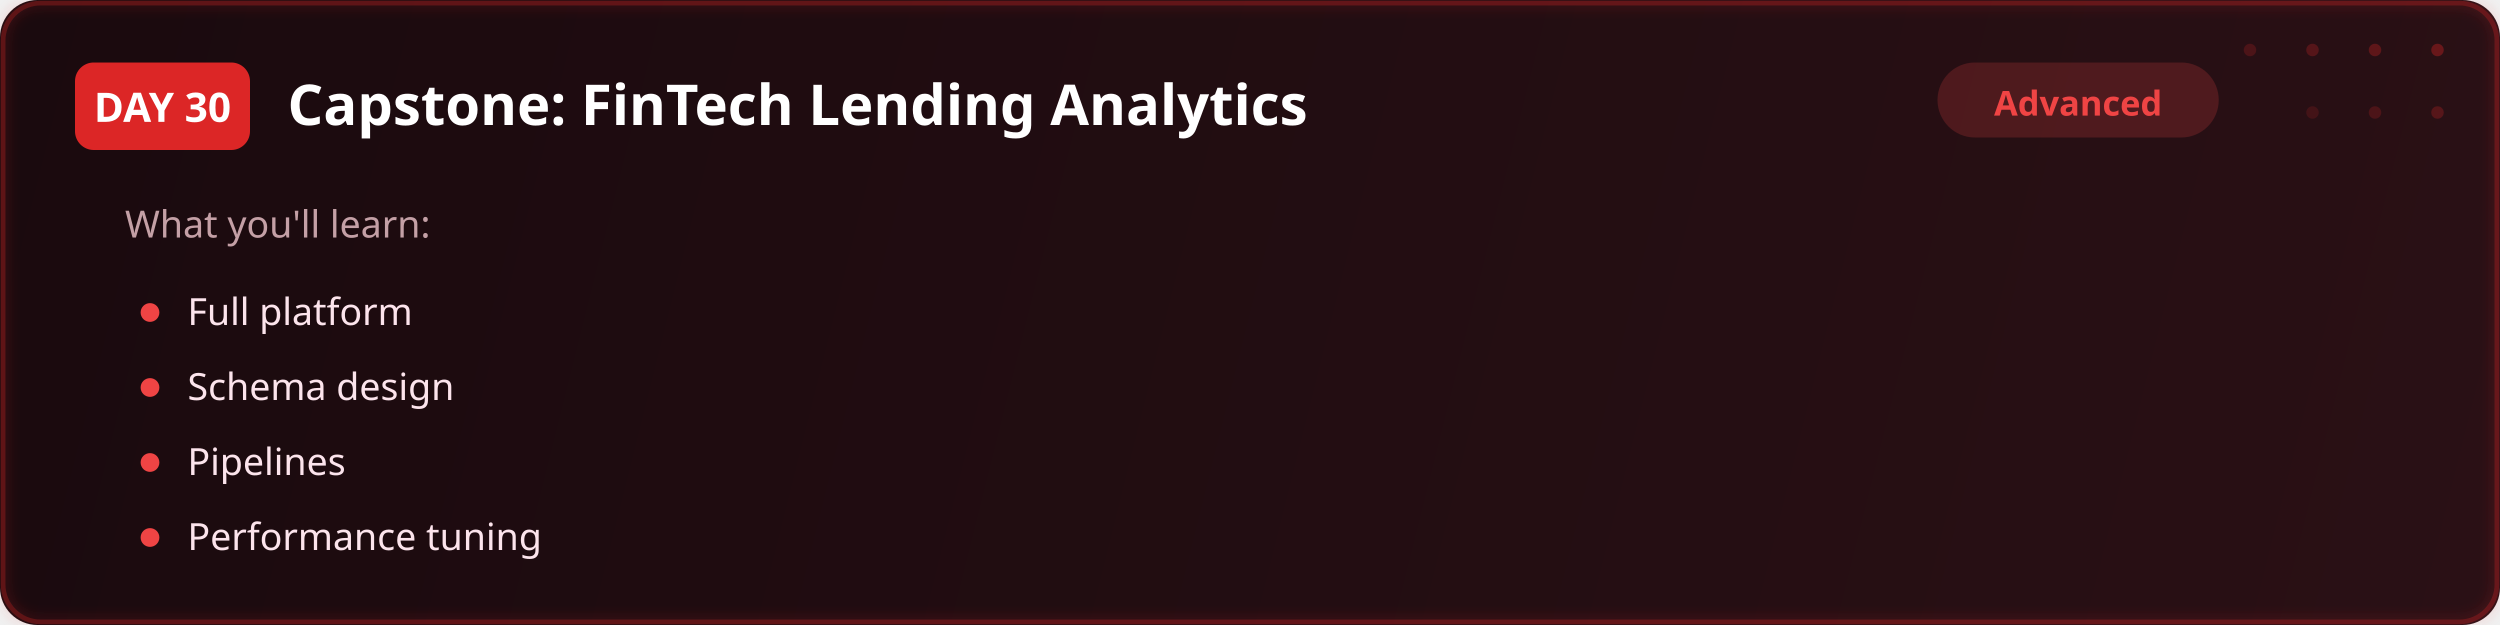
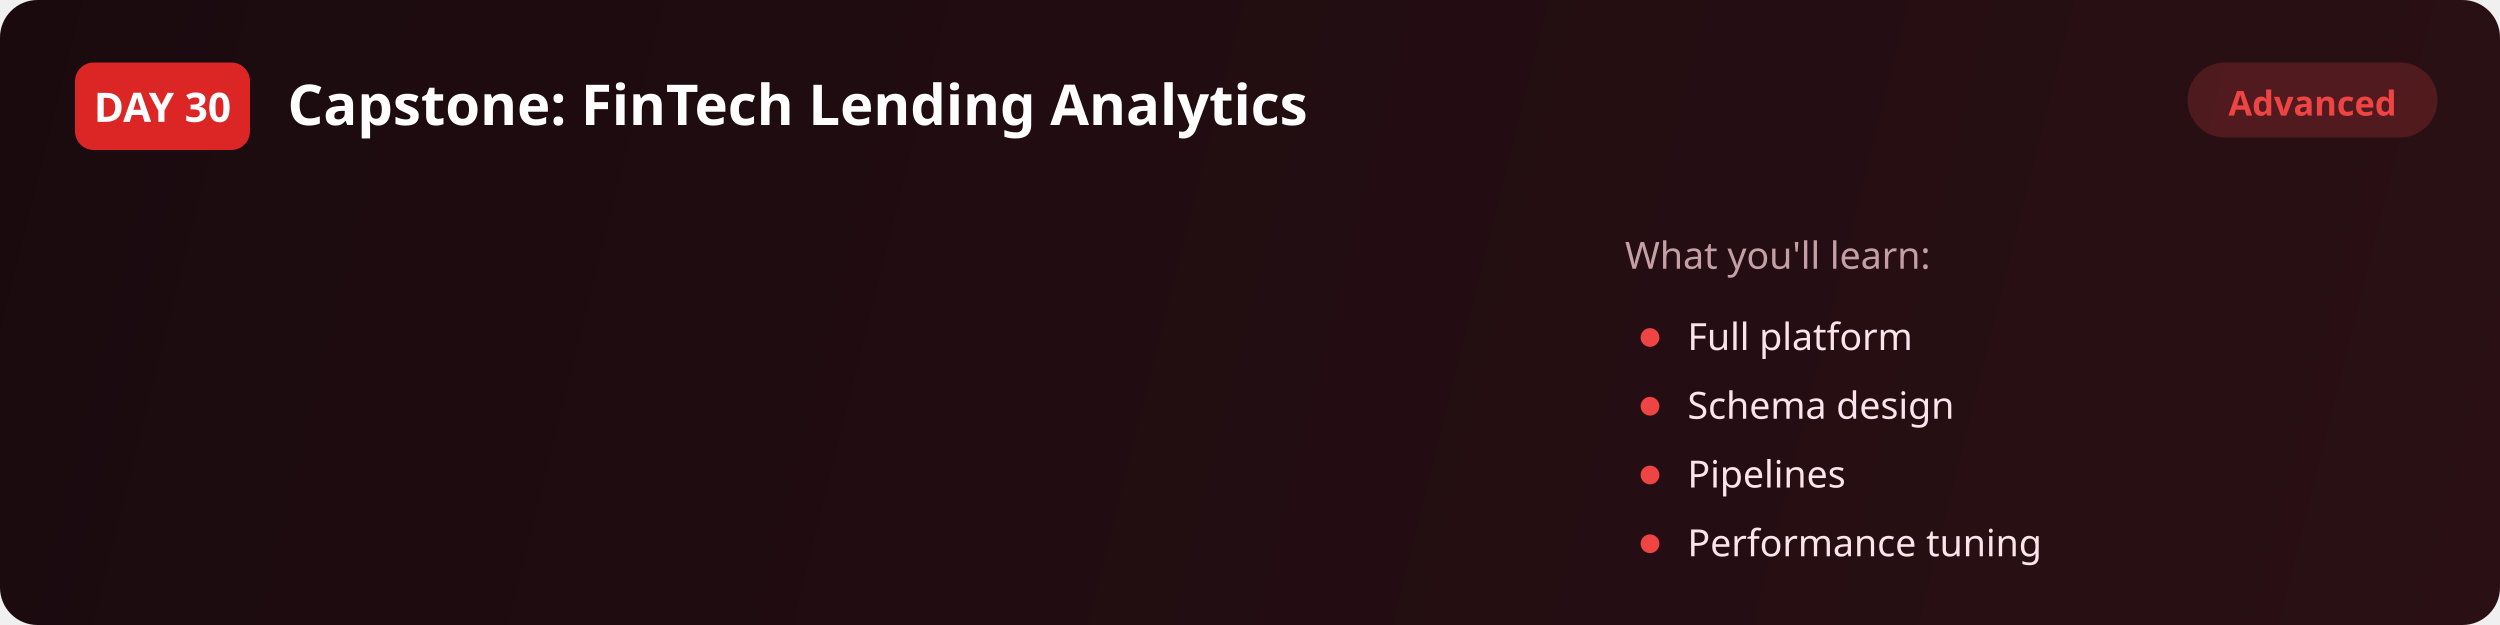
<svg xmlns="http://www.w3.org/2000/svg" viewBox="0 0 800 200" fill="none">
  <defs>
    <linearGradient id="bg" x1="0" y1="0" x2="800" y2="200" gradientUnits="userSpaceOnUse">
      <stop offset="0%" stop-color="#1a0a0e" />
      <stop offset="100%" stop-color="#2a1015" />
    </linearGradient>
-     <filter id="glow">
-       <feGaussianBlur stdDeviation="2" result="blur" />
-       <feMerge>
-         <feMergeNode in="blur" />
-         <feMergeNode in="SourceGraphic" />
-       </feMerge>
-     </filter>
  </defs>
  <rect width="800" height="200" rx="12" fill="url(#bg)" />
-   <rect x="1" y="1" width="798" height="198" rx="12" fill="none" stroke="#dc2626" stroke-width="1.5" opacity="0.35" filter="url(#glow)" />
-   <circle cx="720" cy="16" r="2" fill="#dc2626" opacity="0.2" />
-   <circle cx="740" cy="16" r="2" fill="#dc2626" opacity="0.25" />
-   <circle cx="760" cy="16" r="2" fill="#dc2626" opacity="0.3" />
-   <circle cx="780" cy="16" r="2" fill="#dc2626" opacity="0.35" />
-   <circle cx="740" cy="36" r="2" fill="#dc2626" opacity="0.15" />
-   <circle cx="760" cy="36" r="2" fill="#dc2626" opacity="0.2" />
-   <circle cx="780" cy="36" r="2" fill="#dc2626" opacity="0.25" />
  <rect x="24" y="20" width="56" height="28" rx="6" fill="#dc2626" />
  <text x="52" y="39" font-family="Segoe UI, system-ui, sans-serif" font-size="13" font-weight="700" fill="#ffffff" text-anchor="middle">DAY 30</text>
  <text x="92" y="40" font-family="Segoe UI, system-ui, sans-serif" font-size="18" font-weight="700" fill="#ffffff">Capstone: FinTech Lending Analytics</text>
-   <rect x="620" y="20" width="90" height="24" rx="12" fill="#ef4444" opacity="0.2" />
-   <text x="665" y="37" font-family="Segoe UI, system-ui, sans-serif" font-size="11" font-weight="600" fill="#ef4444" text-anchor="middle">Advanced</text>
-   <text x="40" y="76" font-family="Segoe UI, system-ui, sans-serif" font-size="12" fill="#c4a0a6">What you'll learn:</text>
-   <circle cx="48" cy="100" r="3" fill="#ef4444" />
-   <text x="60" y="104" font-family="Segoe UI, system-ui, sans-serif" font-size="12" fill="#fce4ec">Full platform</text>
-   <circle cx="48" cy="124" r="3" fill="#ef4444" />
-   <text x="60" y="128" font-family="Segoe UI, system-ui, sans-serif" font-size="12" fill="#fce4ec">Schema design</text>
-   <circle cx="48" cy="148" r="3" fill="#ef4444" />
-   <text x="60" y="152" font-family="Segoe UI, system-ui, sans-serif" font-size="12" fill="#fce4ec">Pipelines</text>
-   <circle cx="48" cy="172" r="3" fill="#ef4444" />
-   <text x="60" y="176" font-family="Segoe UI, system-ui, sans-serif" font-size="12" fill="#fce4ec">Performance tuning</text>
+   <text x="520" y="86" font-family="Segoe UI, system-ui, sans-serif" font-size="12" fill="#c4a0a6">What you'll learn:</text>
+   <circle cx="528" cy="108" r="3" fill="#ef4444" />
+   <text x="540" y="112" font-family="Segoe UI, system-ui, sans-serif" font-size="12" fill="#fce4ec">Full platform</text>
+   <circle cx="528" cy="130" r="3" fill="#ef4444" />
+   <text x="540" y="134" font-family="Segoe UI, system-ui, sans-serif" font-size="12" fill="#fce4ec">Schema design</text>
+   <circle cx="528" cy="152" r="3" fill="#ef4444" />
+   <text x="540" y="156" font-family="Segoe UI, system-ui, sans-serif" font-size="12" fill="#fce4ec">Pipelines</text>
+   <circle cx="528" cy="174" r="3" fill="#ef4444" />
+   <text x="540" y="178" font-family="Segoe UI, system-ui, sans-serif" font-size="12" fill="#fce4ec">Performance tuning</text>
+   <rect x="700" y="20" width="80" height="24" rx="12" fill="#ef4444" opacity="0.2" />
+   <text x="740" y="37" font-family="Segoe UI, system-ui, sans-serif" font-size="11" font-weight="600" fill="#ef4444" text-anchor="middle">Advanced</text>
</svg>
